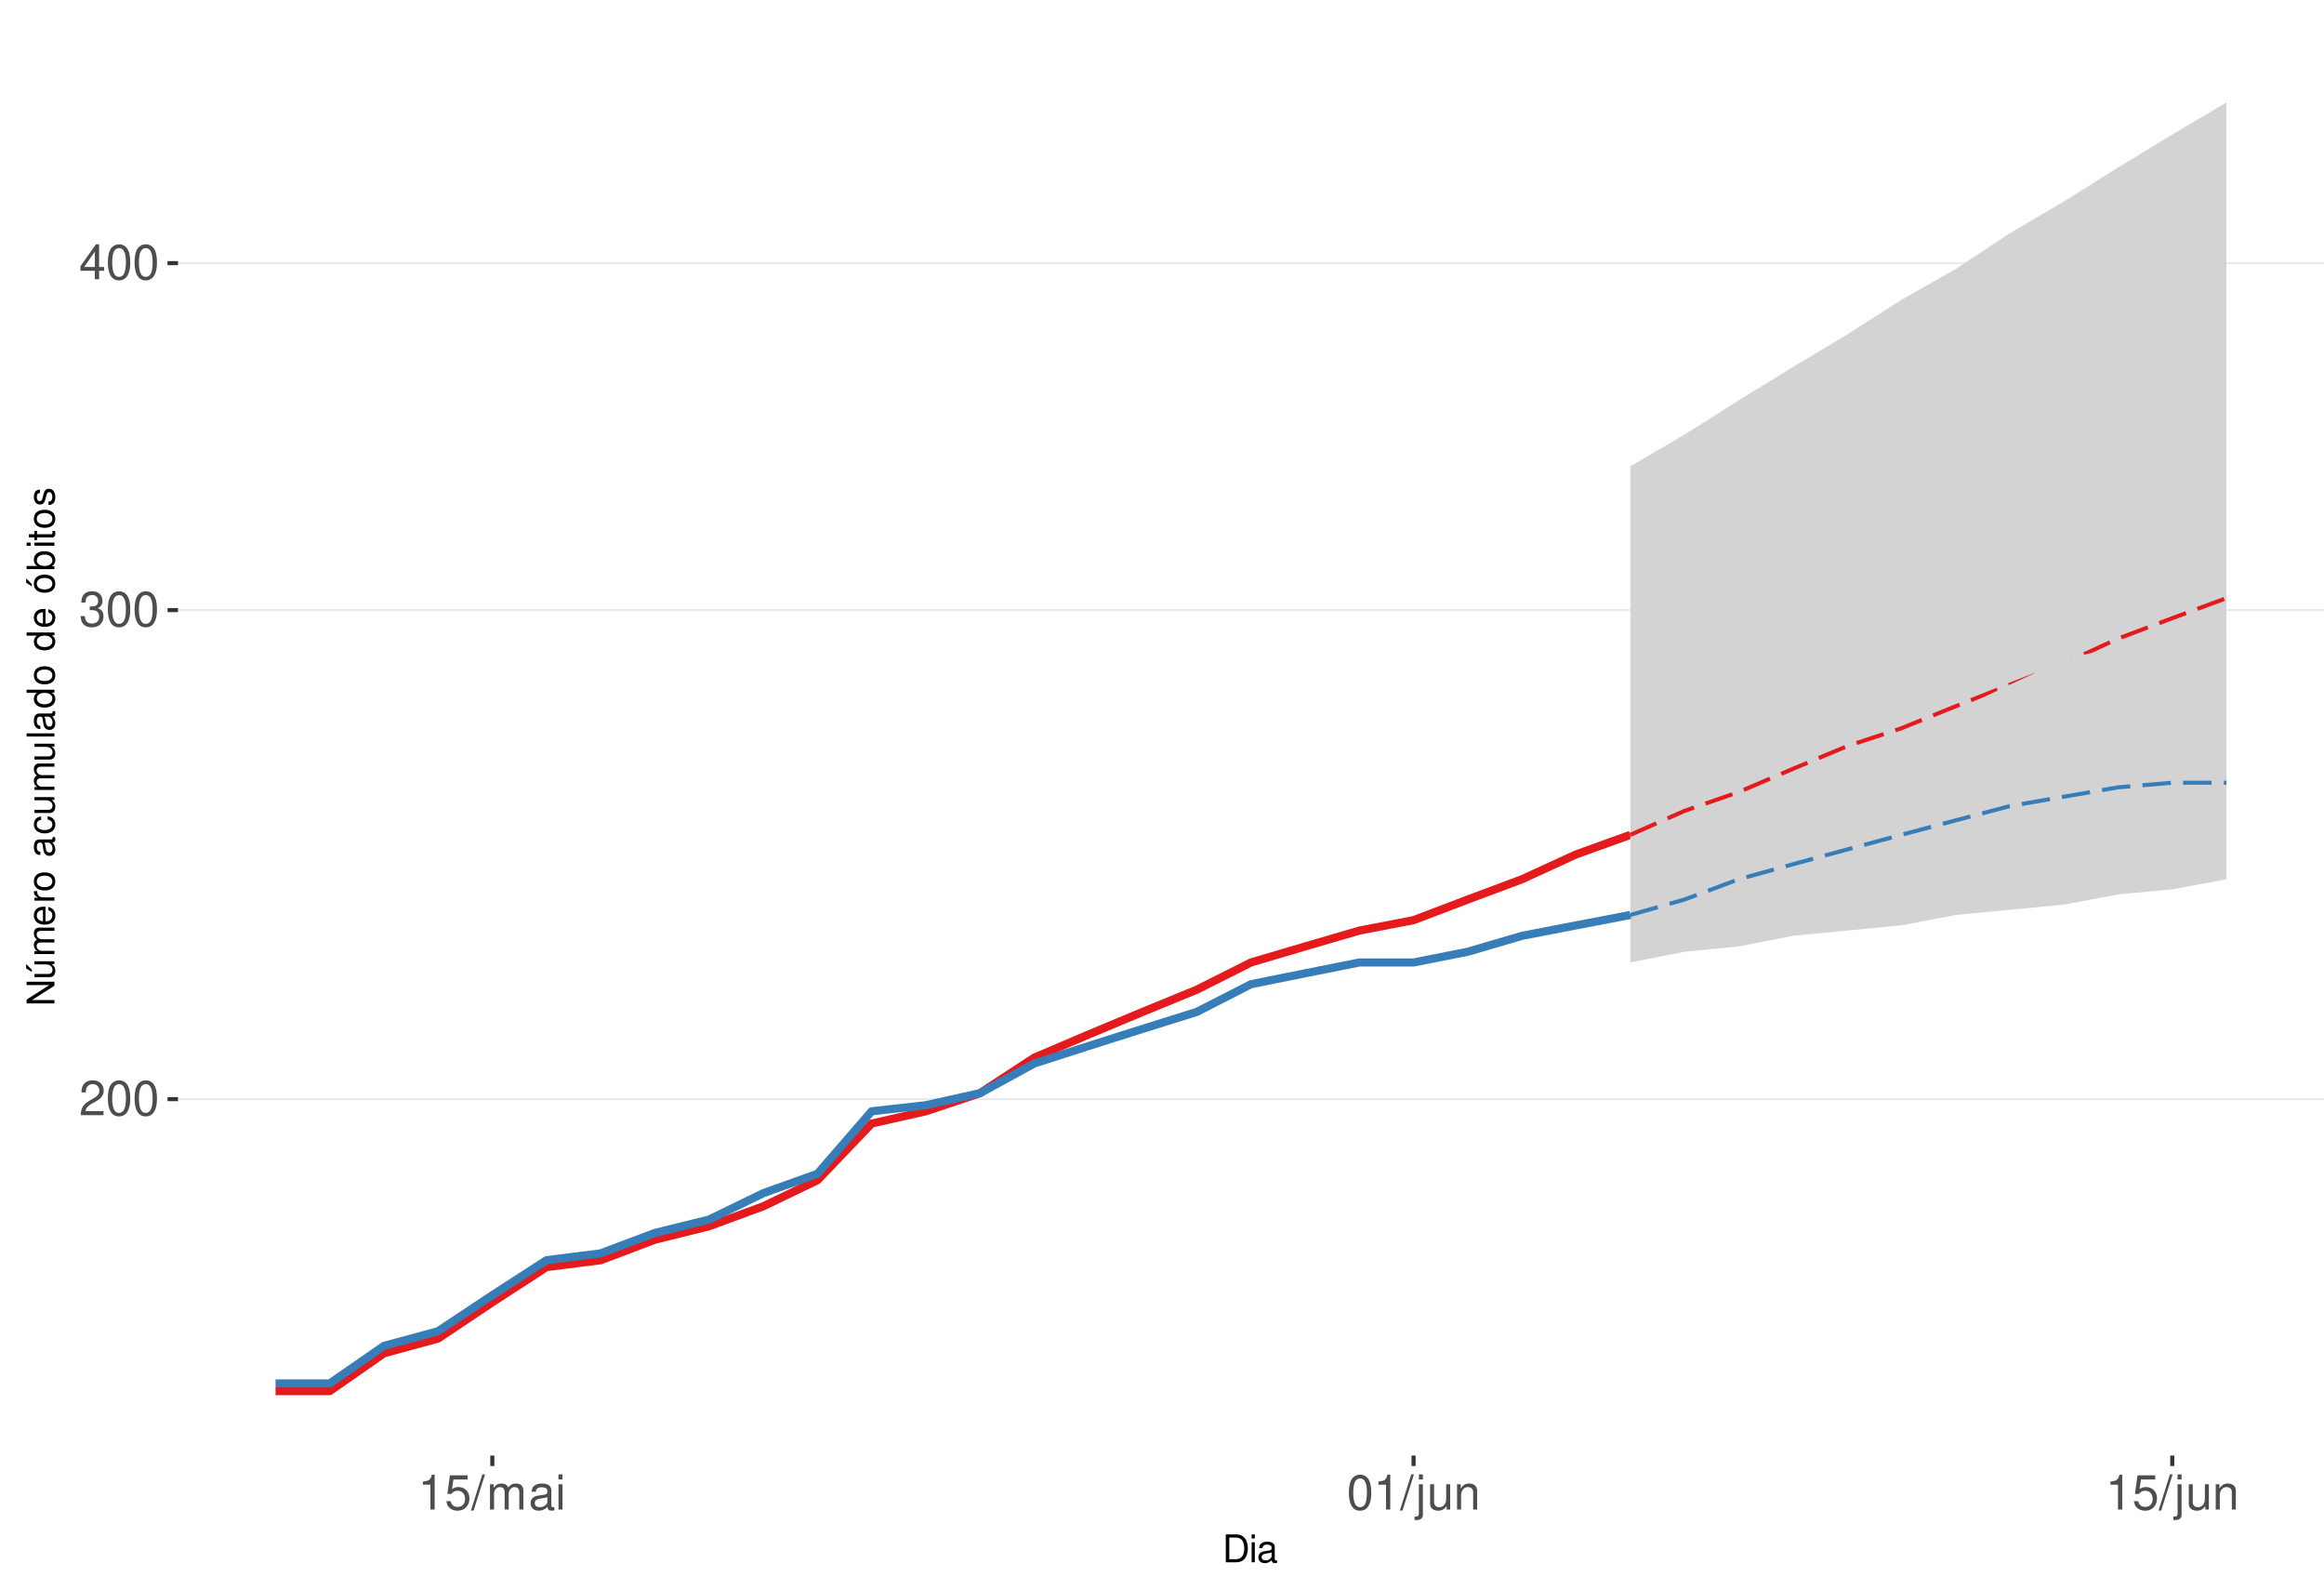
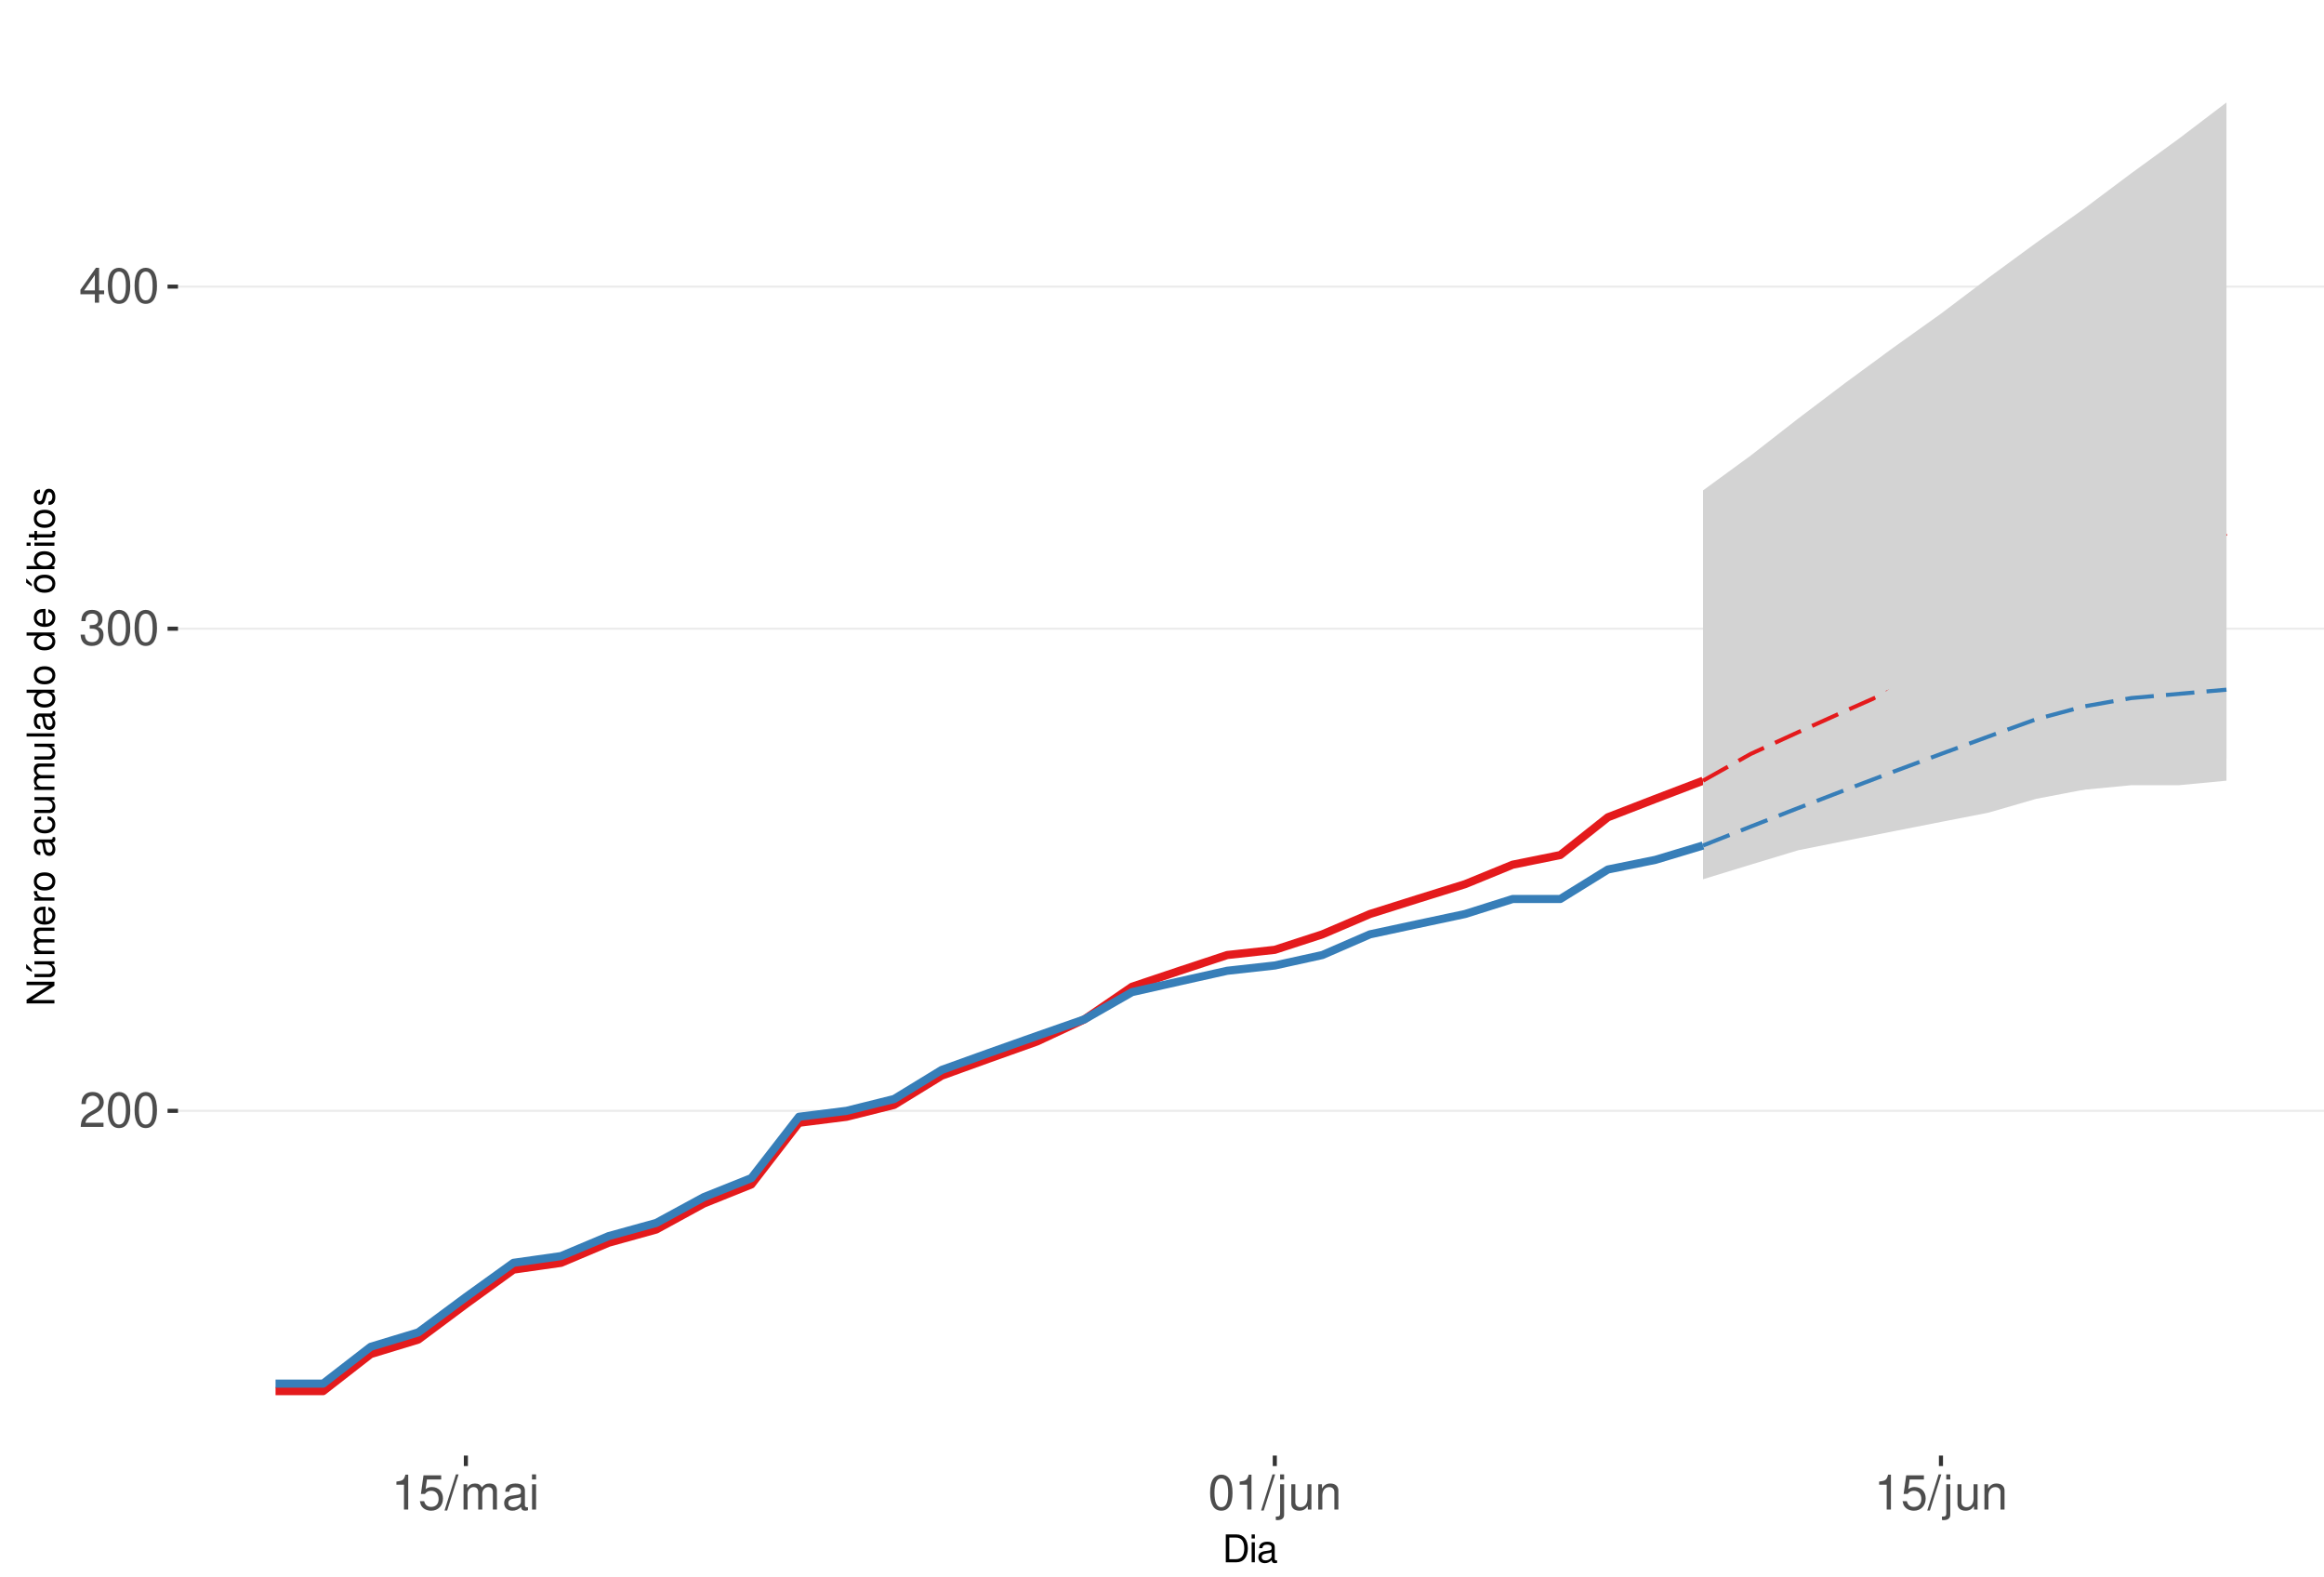
<svg xmlns="http://www.w3.org/2000/svg" xmlns:xlink="http://www.w3.org/1999/xlink" width="609pt" height="413pt" viewBox="0 0 609 413" version="1.1">
  <defs>
    <g>
      <symbol overflow="visible" id="glyph0-0">
        <path style="stroke:none;" d="" />
      </symbol>
      <symbol overflow="visible" id="glyph0-1">
        <path style="stroke:none;" d="M 6.406 -1.094 L 1.688 -1.094 C 1.797 -1.859 2.203 -2.344 3.297 -3.016 L 4.562 -3.719 C 5.828 -4.422 6.469 -5.359 6.469 -6.484 C 6.469 -7.234 6.156 -7.953 5.625 -8.438 C 5.094 -8.922 4.438 -9.156 3.594 -9.156 C 2.453 -9.156 1.609 -8.75 1.109 -7.953 C 0.797 -7.484 0.656 -6.906 0.625 -5.984 L 1.75 -5.984 C 1.781 -6.609 1.859 -6.969 2.016 -7.281 C 2.297 -7.828 2.891 -8.172 3.562 -8.172 C 4.562 -8.172 5.328 -7.438 5.328 -6.453 C 5.328 -5.719 4.906 -5.094 4.109 -4.625 L 2.953 -3.953 C 1.078 -2.875 0.531 -2.016 0.438 -0.016 L 6.406 -0.016 Z M 6.406 -1.094 " />
      </symbol>
      <symbol overflow="visible" id="glyph0-2">
        <path style="stroke:none;" d="M 3.484 -9.156 C 2.641 -9.156 1.891 -8.766 1.422 -8.156 C 0.828 -7.344 0.547 -6.125 0.547 -4.422 C 0.547 -1.344 1.562 0.297 3.484 0.297 C 5.375 0.297 6.422 -1.344 6.422 -4.359 C 6.422 -6.125 6.141 -7.312 5.547 -8.156 C 5.078 -8.781 4.328 -9.156 3.484 -9.156 Z M 3.484 -8.156 C 4.688 -8.156 5.281 -6.938 5.281 -4.453 C 5.281 -1.844 4.703 -0.625 3.453 -0.625 C 2.281 -0.625 1.688 -1.891 1.688 -4.422 C 1.688 -6.938 2.281 -8.156 3.484 -8.156 Z M 3.484 -8.156 " />
      </symbol>
      <symbol overflow="visible" id="glyph0-3">
        <path style="stroke:none;" d="M 2.797 -4.219 L 3.406 -4.219 C 4.625 -4.219 5.266 -3.641 5.266 -2.547 C 5.266 -1.391 4.562 -0.703 3.422 -0.703 C 2.188 -0.703 1.594 -1.312 1.516 -2.656 L 0.406 -2.656 C 0.453 -1.922 0.578 -1.438 0.797 -1.031 C 1.266 -0.156 2.141 0.297 3.359 0.297 C 5.219 0.297 6.406 -0.828 6.406 -2.562 C 6.406 -3.719 5.969 -4.359 4.891 -4.734 C 5.719 -5.078 6.141 -5.703 6.141 -6.625 C 6.141 -8.203 5.109 -9.156 3.406 -9.156 C 1.594 -9.156 0.625 -8.141 0.594 -6.203 L 1.703 -6.203 C 1.719 -6.766 1.766 -7.078 1.906 -7.359 C 2.172 -7.875 2.719 -8.172 3.422 -8.172 C 4.406 -8.172 5 -7.578 5 -6.594 C 5 -5.953 4.766 -5.562 4.281 -5.344 C 3.969 -5.219 3.562 -5.156 2.797 -5.156 Z M 2.797 -4.219 " />
      </symbol>
      <symbol overflow="visible" id="glyph0-4">
        <path style="stroke:none;" d="M 4.141 -2.219 L 4.141 0 L 5.25 0 L 5.25 -2.219 L 6.578 -2.219 L 6.578 -3.219 L 5.25 -3.219 L 5.25 -9.156 L 4.422 -9.156 L 0.359 -3.391 L 0.359 -2.219 Z M 4.141 -3.219 L 1.328 -3.219 L 4.141 -7.25 Z M 4.141 -3.219 " />
      </symbol>
      <symbol overflow="visible" id="glyph0-5">
        <path style="stroke:none;" d="M 3.281 -6.516 L 3.281 0 L 4.391 0 L 4.391 -9.156 L 3.656 -9.156 C 3.266 -7.75 3.016 -7.562 1.297 -7.328 L 1.297 -6.516 Z M 3.281 -6.516 " />
      </symbol>
      <symbol overflow="visible" id="glyph0-6">
        <path style="stroke:none;" d="M 6.031 -8.969 L 1.391 -8.969 L 0.719 -4.094 L 1.75 -4.094 C 2.266 -4.703 2.703 -4.922 3.406 -4.922 C 4.609 -4.922 5.359 -4.094 5.359 -2.766 C 5.359 -1.484 4.609 -0.703 3.391 -0.703 C 2.422 -0.703 1.828 -1.188 1.562 -2.203 L 0.438 -2.203 C 0.594 -1.469 0.719 -1.109 0.984 -0.781 C 1.5 -0.094 2.406 0.297 3.422 0.297 C 5.234 0.297 6.5 -1.031 6.5 -2.922 C 6.5 -4.703 5.312 -5.906 3.594 -5.906 C 2.969 -5.906 2.453 -5.75 1.938 -5.359 L 2.297 -7.875 L 6.031 -7.875 Z M 6.031 -8.969 " />
      </symbol>
      <symbol overflow="visible" id="glyph0-7">
        <path style="stroke:none;" d="M 2.891 -9.219 L -0.094 0.25 L 0.594 0.25 L 3.594 -9.219 Z M 2.891 -9.219 " />
      </symbol>
      <symbol overflow="visible" id="glyph0-8">
        <path style="stroke:none;" d="M 0.891 -6.625 L 0.891 0 L 1.953 0 L 1.953 -4.156 C 1.953 -5.125 2.641 -5.891 3.5 -5.891 C 4.297 -5.891 4.734 -5.422 4.734 -4.562 L 4.734 0 L 5.797 0 L 5.797 -4.156 C 5.797 -5.125 6.5 -5.891 7.359 -5.891 C 8.125 -5.891 8.578 -5.406 8.578 -4.562 L 8.578 0 L 9.641 0 L 9.641 -4.969 C 9.641 -6.156 8.953 -6.828 7.719 -6.828 C 6.828 -6.828 6.297 -6.562 5.688 -5.812 C 5.297 -6.516 4.766 -6.828 3.891 -6.828 C 3.016 -6.828 2.422 -6.5 1.859 -5.688 L 1.859 -6.625 Z M 0.891 -6.625 " />
      </symbol>
      <symbol overflow="visible" id="glyph0-9">
        <path style="stroke:none;" d="M 6.766 -0.625 C 6.656 -0.594 6.609 -0.594 6.547 -0.594 C 6.172 -0.594 5.969 -0.781 5.969 -1.109 L 5.969 -5.016 C 5.969 -6.188 5.109 -6.828 3.484 -6.828 C 2.5 -6.828 1.734 -6.547 1.281 -6.047 C 0.969 -5.703 0.844 -5.328 0.828 -4.672 L 1.891 -4.672 C 1.969 -5.484 2.453 -5.844 3.438 -5.844 C 4.406 -5.844 4.922 -5.5 4.922 -4.859 L 4.922 -4.578 C 4.906 -4.125 4.688 -3.969 3.828 -3.844 C 2.328 -3.656 2.094 -3.609 1.703 -3.438 C 0.922 -3.109 0.531 -2.531 0.531 -1.672 C 0.531 -0.469 1.359 0.297 2.703 0.297 C 3.547 0.297 4.219 0 4.969 -0.688 C 5.031 0 5.359 0.297 6.047 0.297 C 6.281 0.297 6.422 0.266 6.766 0.172 Z M 4.922 -2.094 C 4.922 -1.734 4.828 -1.516 4.5 -1.234 C 4.078 -0.828 3.562 -0.625 2.938 -0.625 C 2.109 -0.625 1.625 -1.031 1.625 -1.703 C 1.625 -2.391 2.094 -2.75 3.234 -2.906 C 4.359 -3.062 4.562 -3.109 4.922 -3.281 Z M 4.922 -2.094 " />
      </symbol>
      <symbol overflow="visible" id="glyph0-10">
        <path style="stroke:none;" d="M 1.891 -6.625 L 0.844 -6.625 L 0.844 0 L 1.891 0 Z M 1.891 -9.219 L 0.828 -9.219 L 0.828 -7.891 L 1.891 -7.891 Z M 1.891 -9.219 " />
      </symbol>
      <symbol overflow="visible" id="glyph0-11">
        <path style="stroke:none;" d="M 0.891 -6.625 L 0.891 0.969 C 0.891 1.625 0.688 1.828 0.031 1.828 C -0.047 1.828 -0.094 1.828 -0.234 1.828 L -0.234 2.719 C -0.094 2.75 -0.031 2.766 0.125 2.766 C 1.312 2.766 1.938 2.297 1.938 1.375 L 1.938 -6.625 Z M 1.938 -9.219 L 0.891 -9.219 L 0.891 -7.891 L 1.938 -7.891 Z M 1.938 -9.219 " />
      </symbol>
      <symbol overflow="visible" id="glyph0-12">
        <path style="stroke:none;" d="M 6.094 0 L 6.094 -6.625 L 5.047 -6.625 L 5.047 -2.875 C 5.047 -1.516 4.344 -0.625 3.234 -0.625 C 2.406 -0.625 1.875 -1.141 1.875 -1.938 L 1.875 -6.625 L 0.828 -6.625 L 0.828 -1.516 C 0.828 -0.422 1.641 0.297 2.938 0.297 C 3.906 0.297 4.531 -0.047 5.156 -0.922 L 5.156 0 Z M 6.094 0 " />
      </symbol>
      <symbol overflow="visible" id="glyph0-13">
        <path style="stroke:none;" d="M 0.891 -6.625 L 0.891 0 L 1.953 0 L 1.953 -3.656 C 1.953 -5.016 2.656 -5.891 3.75 -5.891 C 4.578 -5.891 5.109 -5.391 5.109 -4.594 L 5.109 0 L 6.156 0 L 6.156 -5.016 C 6.156 -6.109 5.344 -6.828 4.062 -6.828 C 3.078 -6.828 2.438 -6.438 1.859 -5.516 L 1.859 -6.625 Z M 0.891 -6.625 " />
      </symbol>
      <symbol overflow="visible" id="glyph1-0">
        <path style="stroke:none;" d="" />
      </symbol>
      <symbol overflow="visible" id="glyph1-1">
        <path style="stroke:none;" d="M 0.891 0 L 3.703 0 C 5.547 0 6.672 -1.375 6.672 -3.656 C 6.672 -5.906 5.547 -7.297 3.703 -7.297 L 0.891 -7.297 Z M 1.812 -0.812 L 1.812 -6.469 L 3.547 -6.469 C 4.984 -6.469 5.734 -5.5 5.734 -3.641 C 5.734 -1.797 4.984 -0.812 3.547 -0.812 Z M 1.812 -0.812 " />
      </symbol>
      <symbol overflow="visible" id="glyph1-2">
        <path style="stroke:none;" d="M 1.5 -5.234 L 0.672 -5.234 L 0.672 0 L 1.5 0 Z M 1.5 -7.297 L 0.656 -7.297 L 0.656 -6.234 L 1.5 -6.234 Z M 1.5 -7.297 " />
      </symbol>
      <symbol overflow="visible" id="glyph1-3">
        <path style="stroke:none;" d="M 5.344 -0.484 C 5.266 -0.469 5.219 -0.469 5.172 -0.469 C 4.875 -0.469 4.719 -0.625 4.719 -0.875 L 4.719 -3.953 C 4.719 -4.891 4.047 -5.391 2.75 -5.391 C 1.984 -5.391 1.375 -5.172 1.016 -4.781 C 0.766 -4.516 0.672 -4.203 0.656 -3.688 L 1.484 -3.688 C 1.562 -4.328 1.938 -4.625 2.719 -4.625 C 3.484 -4.625 3.891 -4.344 3.891 -3.844 L 3.891 -3.625 C 3.875 -3.266 3.703 -3.125 3.016 -3.047 C 1.844 -2.891 1.656 -2.844 1.344 -2.719 C 0.734 -2.453 0.422 -2 0.422 -1.312 C 0.422 -0.375 1.078 0.234 2.141 0.234 C 2.797 0.234 3.328 0 3.922 -0.547 C 3.984 0 4.234 0.234 4.781 0.234 C 4.953 0.234 5.062 0.203 5.344 0.141 Z M 3.891 -1.656 C 3.891 -1.375 3.812 -1.203 3.562 -0.969 C 3.219 -0.656 2.812 -0.5 2.312 -0.5 C 1.672 -0.5 1.297 -0.812 1.297 -1.344 C 1.297 -1.891 1.656 -2.172 2.547 -2.297 C 3.438 -2.422 3.609 -2.453 3.891 -2.594 Z M 3.891 -1.656 " />
      </symbol>
      <symbol overflow="visible" id="glyph2-0">
        <path style="stroke:none;" d="" />
      </symbol>
      <symbol overflow="visible" id="glyph2-1">
        <path style="stroke:none;" d="M -7.297 -6.453 L -7.297 -5.578 L -1.328 -5.578 L -7.297 -1.766 L -7.297 -0.766 L 0 -0.766 L 0 -1.641 L -5.906 -1.641 L 0 -5.406 L 0 -6.453 Z M -7.297 -6.453 " />
      </symbol>
      <symbol overflow="visible" id="glyph2-2">
        <path style="stroke:none;" d="M 0 -4.812 L -5.234 -4.812 L -5.234 -3.984 L -2.266 -3.984 C -1.203 -3.984 -0.5 -3.438 -0.5 -2.562 C -0.5 -1.906 -0.906 -1.484 -1.531 -1.484 L -5.234 -1.484 L -5.234 -0.656 L -1.203 -0.656 C -0.328 -0.656 0.234 -1.297 0.234 -2.312 C 0.234 -3.094 -0.047 -3.578 -0.734 -4.062 L 0 -4.062 Z M -7.406 -2.953 L -5.922 -2 L -5.922 -2.594 L -7.406 -4.094 Z M -7.406 -2.953 " />
      </symbol>
      <symbol overflow="visible" id="glyph2-3">
        <path style="stroke:none;" d="M -5.234 -0.703 L 0 -0.703 L 0 -1.547 L -3.297 -1.547 C -4.047 -1.547 -4.656 -2.094 -4.656 -2.766 C -4.656 -3.391 -4.281 -3.734 -3.609 -3.734 L 0 -3.734 L 0 -4.578 L -3.297 -4.578 C -4.047 -4.578 -4.656 -5.125 -4.656 -5.812 C -4.656 -6.422 -4.266 -6.781 -3.609 -6.781 L 0 -6.781 L 0 -7.625 L -3.938 -7.625 C -4.875 -7.625 -5.391 -7.078 -5.391 -6.094 C -5.391 -5.406 -5.188 -4.984 -4.594 -4.484 C -5.156 -4.188 -5.391 -3.766 -5.391 -3.078 C -5.391 -2.375 -5.125 -1.906 -4.5 -1.469 L -5.234 -1.469 Z M -5.234 -0.703 " />
      </symbol>
      <symbol overflow="visible" id="glyph2-4">
        <path style="stroke:none;" d="M -2.344 -5.125 C -3.141 -5.125 -3.625 -5.062 -4.016 -4.922 C -4.875 -4.578 -5.391 -3.781 -5.391 -2.797 C -5.391 -1.344 -4.281 -0.406 -2.547 -0.406 C -0.812 -0.406 0.234 -1.297 0.234 -2.781 C 0.234 -3.984 -0.453 -4.812 -1.594 -5.016 L -1.594 -4.188 C -0.906 -3.953 -0.547 -3.484 -0.547 -2.812 C -0.547 -2.281 -0.781 -1.828 -1.219 -1.547 C -1.516 -1.344 -1.812 -1.281 -2.344 -1.266 Z M -3.016 -1.297 C -3.984 -1.359 -4.625 -1.953 -4.625 -2.797 C -4.625 -3.641 -3.953 -4.234 -3.016 -4.234 Z M -3.016 -1.297 " />
      </symbol>
      <symbol overflow="visible" id="glyph2-5">
        <path style="stroke:none;" d="M -5.234 -0.688 L 0 -0.688 L 0 -1.531 L -2.719 -1.531 C -3.984 -1.547 -4.547 -2.062 -4.516 -3.203 L -5.359 -3.203 C -5.375 -3.062 -5.391 -2.984 -5.391 -2.891 C -5.391 -2.344 -5.062 -1.938 -4.297 -1.453 L -5.234 -1.453 Z M -5.234 -0.688 " />
      </symbol>
      <symbol overflow="visible" id="glyph2-6">
        <path style="stroke:none;" d="M -5.391 -2.719 C -5.391 -1.234 -4.344 -0.359 -2.578 -0.359 C -0.812 -0.359 0.234 -1.234 0.234 -2.734 C 0.234 -4.203 -0.812 -5.094 -2.547 -5.094 C -4.359 -5.094 -5.391 -4.234 -5.391 -2.719 Z M -4.625 -2.734 C -4.625 -3.672 -3.844 -4.234 -2.547 -4.234 C -1.312 -4.234 -0.547 -3.656 -0.547 -2.734 C -0.547 -1.797 -1.312 -1.234 -2.578 -1.234 C -3.844 -1.234 -4.625 -1.797 -4.625 -2.734 Z M -4.625 -2.734 " />
      </symbol>
      <symbol overflow="visible" id="glyph2-7">
        <path style="stroke:none;" d="" />
      </symbol>
      <symbol overflow="visible" id="glyph2-8">
        <path style="stroke:none;" d="M -0.484 -5.344 C -0.469 -5.266 -0.469 -5.219 -0.469 -5.172 C -0.469 -4.875 -0.625 -4.719 -0.875 -4.719 L -3.953 -4.719 C -4.891 -4.719 -5.391 -4.047 -5.391 -2.75 C -5.391 -1.984 -5.172 -1.375 -4.781 -1.016 C -4.516 -0.766 -4.203 -0.672 -3.688 -0.656 L -3.688 -1.484 C -4.328 -1.562 -4.625 -1.938 -4.625 -2.719 C -4.625 -3.484 -4.344 -3.891 -3.844 -3.891 L -3.625 -3.891 C -3.266 -3.875 -3.125 -3.703 -3.047 -3.016 C -2.891 -1.844 -2.844 -1.656 -2.719 -1.344 C -2.453 -0.734 -2 -0.422 -1.312 -0.422 C -0.375 -0.422 0.234 -1.078 0.234 -2.141 C 0.234 -2.797 0 -3.328 -0.547 -3.922 C 0 -3.984 0.234 -4.234 0.234 -4.781 C 0.234 -4.953 0.203 -5.062 0.141 -5.344 Z M -1.656 -3.891 C -1.375 -3.891 -1.203 -3.812 -0.969 -3.562 C -0.656 -3.219 -0.5 -2.812 -0.5 -2.312 C -0.5 -1.672 -0.812 -1.297 -1.344 -1.297 C -1.891 -1.297 -2.172 -1.656 -2.297 -2.547 C -2.422 -3.438 -2.453 -3.609 -2.594 -3.891 Z M -1.656 -3.891 " />
      </symbol>
      <symbol overflow="visible" id="glyph2-9">
        <path style="stroke:none;" d="M -3.484 -4.703 C -3.984 -4.672 -4.312 -4.562 -4.609 -4.359 C -5.094 -4 -5.391 -3.375 -5.391 -2.641 C -5.391 -1.219 -4.266 -0.312 -2.531 -0.312 C -0.844 -0.312 0.234 -1.203 0.234 -2.625 C 0.234 -3.875 -0.516 -4.672 -1.797 -4.766 L -1.797 -3.938 C -0.953 -3.797 -0.547 -3.359 -0.547 -2.656 C -0.547 -1.734 -1.297 -1.188 -2.531 -1.188 C -3.844 -1.188 -4.625 -1.719 -4.625 -2.625 C -4.625 -3.328 -4.203 -3.766 -3.484 -3.875 Z M -3.484 -4.703 " />
      </symbol>
      <symbol overflow="visible" id="glyph2-10">
        <path style="stroke:none;" d="M 0 -4.812 L -5.234 -4.812 L -5.234 -3.984 L -2.266 -3.984 C -1.203 -3.984 -0.5 -3.438 -0.5 -2.562 C -0.5 -1.906 -0.906 -1.484 -1.531 -1.484 L -5.234 -1.484 L -5.234 -0.656 L -1.203 -0.656 C -0.328 -0.656 0.234 -1.297 0.234 -2.312 C 0.234 -3.094 -0.047 -3.578 -0.734 -4.062 L 0 -4.062 Z M 0 -4.812 " />
      </symbol>
      <symbol overflow="visible" id="glyph2-11">
        <path style="stroke:none;" d="M -7.297 -1.516 L -7.297 -0.688 L 0 -0.688 L 0 -1.516 Z M -7.297 -1.516 " />
      </symbol>
      <symbol overflow="visible" id="glyph2-12">
        <path style="stroke:none;" d="M -7.297 -4.953 L -7.297 -4.125 L -4.578 -4.125 C -5.109 -3.766 -5.391 -3.203 -5.391 -2.516 C -5.391 -1.156 -4.297 -0.266 -2.625 -0.266 C -0.859 -0.266 0.234 -1.125 0.234 -2.547 C 0.234 -3.266 -0.047 -3.766 -0.688 -4.203 L 0 -4.203 L 0 -4.953 Z M -4.609 -2.656 C -4.609 -3.547 -3.812 -4.125 -2.562 -4.125 C -1.344 -4.125 -0.547 -3.547 -0.547 -2.656 C -0.547 -1.734 -1.359 -1.125 -2.578 -1.125 C -3.797 -1.125 -4.609 -1.734 -4.609 -2.656 Z M -4.609 -2.656 " />
      </symbol>
      <symbol overflow="visible" id="glyph2-13">
        <path style="stroke:none;" d="M -5.391 -2.719 C -5.391 -1.234 -4.344 -0.359 -2.578 -0.359 C -0.812 -0.359 0.234 -1.234 0.234 -2.734 C 0.234 -4.203 -0.812 -5.094 -2.547 -5.094 C -4.359 -5.094 -5.391 -4.234 -5.391 -2.719 Z M -4.625 -2.734 C -4.625 -3.672 -3.844 -4.234 -2.547 -4.234 C -1.312 -4.234 -0.547 -3.656 -0.547 -2.734 C -0.547 -1.797 -1.312 -1.234 -2.578 -1.234 C -3.844 -1.234 -4.625 -1.797 -4.625 -2.734 Z M -7.406 -2.984 L -5.922 -2.016 L -5.922 -2.625 L -7.406 -4.109 Z M -7.406 -2.984 " />
      </symbol>
      <symbol overflow="visible" id="glyph2-14">
        <path style="stroke:none;" d="M -7.297 -0.547 L 0 -0.547 L 0 -1.297 L -0.672 -1.297 C -0.062 -1.688 0.234 -2.219 0.234 -2.953 C 0.234 -4.328 -0.906 -5.234 -2.641 -5.234 C -4.344 -5.234 -5.391 -4.375 -5.391 -2.984 C -5.391 -2.266 -5.125 -1.766 -4.531 -1.375 L -7.297 -1.375 Z M -4.609 -2.828 C -4.609 -3.766 -3.797 -4.359 -2.547 -4.359 C -1.359 -4.359 -0.547 -3.734 -0.547 -2.828 C -0.547 -1.938 -1.344 -1.375 -2.578 -1.375 C -3.812 -1.375 -4.609 -1.938 -4.609 -2.828 Z M -4.609 -2.828 " />
      </symbol>
      <symbol overflow="visible" id="glyph2-15">
        <path style="stroke:none;" d="M -5.234 -1.5 L -5.234 -0.672 L 0 -0.672 L 0 -1.5 Z M -7.297 -1.5 L -7.297 -0.656 L -6.234 -0.656 L -6.234 -1.5 Z M -7.297 -1.5 " />
      </symbol>
      <symbol overflow="visible" id="glyph2-16">
        <path style="stroke:none;" d="M -5.234 -2.547 L -5.234 -1.688 L -6.688 -1.688 L -6.688 -0.844 L -5.234 -0.844 L -5.234 -0.141 L -4.562 -0.141 L -4.562 -0.844 L -0.594 -0.844 C -0.062 -0.844 0.234 -1.203 0.234 -1.859 C 0.234 -2.078 0.203 -2.266 0.156 -2.547 L -0.547 -2.547 C -0.516 -2.422 -0.5 -2.312 -0.5 -2.141 C -0.5 -1.781 -0.594 -1.688 -0.969 -1.688 L -4.562 -1.688 L -4.562 -2.547 Z M -5.234 -2.547 " />
      </symbol>
      <symbol overflow="visible" id="glyph2-17">
        <path style="stroke:none;" d="M -3.781 -4.375 C -4.812 -4.375 -5.391 -3.688 -5.391 -2.484 C -5.391 -1.266 -4.766 -0.469 -3.797 -0.469 C -2.969 -0.469 -2.578 -0.891 -2.281 -2.125 L -2.094 -2.906 C -1.953 -3.484 -1.734 -3.719 -1.375 -3.719 C -0.875 -3.719 -0.547 -3.234 -0.547 -2.5 C -0.547 -2.047 -0.672 -1.672 -0.891 -1.453 C -1.047 -1.328 -1.188 -1.266 -1.562 -1.219 L -1.562 -0.344 C -0.344 -0.375 0.234 -1.062 0.234 -2.438 C 0.234 -3.75 -0.422 -4.594 -1.438 -4.594 C -2.203 -4.594 -2.641 -4.156 -2.891 -3.109 L -3.078 -2.312 C -3.234 -1.625 -3.453 -1.344 -3.828 -1.344 C -4.312 -1.344 -4.625 -1.766 -4.625 -2.453 C -4.625 -3.125 -4.328 -3.484 -3.781 -3.5 Z M -3.781 -4.375 " />
      </symbol>
    </g>
    <clipPath id="clip1">
      <path d="M 46.645 9.961 L 609 9.961 L 609 381.328 L 46.645 381.328 Z M 46.645 9.961 " />
    </clipPath>
    <clipPath id="clip2">
-       <path d="M 46.645 287 L 609 287 L 609 289 L 46.645 289 Z M 46.645 287 " />
+       <path d="M 46.645 290 L 609 290 L 609 292 L 46.645 292 Z M 46.645 290 " />
    </clipPath>
    <clipPath id="clip3">
-       <path d="M 46.645 159 L 609 159 L 609 161 L 46.645 161 Z M 46.645 159 " />
+       <path d="M 46.645 164 L 609 164 L 609 165 L 46.645 165 Z M 46.645 164 " />
    </clipPath>
    <clipPath id="clip4">
-       <path d="M 46.645 68 L 609 68 L 609 70 L 46.645 70 Z M 46.645 68 " />
+       <path d="M 46.645 74 L 609 74 L 609 76 L 46.645 76 Z M 46.645 74 " />
    </clipPath>
  </defs>
  <g id="surface323">
    <rect x="0" y="0" width="609" height="413" style="fill:rgb(100%,100%,100%);fill-opacity:1;stroke:none;" />
    <rect x="0" y="0" width="609" height="413" style="fill:rgb(100%,100%,100%);fill-opacity:1;stroke:none;" />
    <path style="fill:none;stroke-width:1.067;stroke-linecap:round;stroke-linejoin:round;stroke:rgb(100%,100%,100%);stroke-opacity:1;stroke-miterlimit:10;" d="M 0 413 L 609 413 L 609 0 L 0 0 Z M 0 413 " />
    <g clip-path="url(#clip1)" clip-rule="nonzero">
      <path style=" stroke:none;fill-rule:nonzero;fill:rgb(100%,100%,100%);fill-opacity:1;" d="M 46.645 381.328 L 609 381.328 L 609 9.961 L 46.645 9.961 Z M 46.645 381.328 " />
    </g>
    <g clip-path="url(#clip2)" clip-rule="nonzero">
-       <path style="fill:none;stroke-width:0.533;stroke-linecap:butt;stroke-linejoin:round;stroke:rgb(92.157%,92.157%,92.157%);stroke-opacity:1;stroke-miterlimit:10;" d="M 46.645 287.957 L 609 287.957 " />
+       <path style="fill:none;stroke-width:0.533;stroke-linecap:butt;stroke-linejoin:round;stroke:rgb(92.157%,92.157%,92.157%);stroke-opacity:1;stroke-miterlimit:10;" d="M 46.645 291.016 L 609 291.016 " />
    </g>
    <g clip-path="url(#clip3)" clip-rule="nonzero">
-       <path style="fill:none;stroke-width:0.533;stroke-linecap:butt;stroke-linejoin:round;stroke:rgb(92.157%,92.157%,92.157%);stroke-opacity:1;stroke-miterlimit:10;" d="M 46.645 159.84 L 609 159.84 " />
+       <path style="fill:none;stroke-width:0.533;stroke-linecap:butt;stroke-linejoin:round;stroke:rgb(92.157%,92.157%,92.157%);stroke-opacity:1;stroke-miterlimit:10;" d="M 46.645 164.707 L 609 164.707 " />
    </g>
    <g clip-path="url(#clip4)" clip-rule="nonzero">
-       <path style="fill:none;stroke-width:0.533;stroke-linecap:butt;stroke-linejoin:round;stroke:rgb(92.157%,92.157%,92.157%);stroke-opacity:1;stroke-miterlimit:10;" d="M 46.645 68.938 L 609 68.938 " />
-     </g>
-     <path style="fill:none;stroke-width:2.134;stroke-linecap:butt;stroke-linejoin:round;stroke:rgb(89.412%,10.196%,10.98%);stroke-opacity:1;stroke-miterlimit:10;" d="M 72.207 364.449 L 86.406 364.449 L 100.609 354.543 L 114.809 350.664 L 129.012 341.176 L 143.211 331.961 L 157.41 330.152 L 171.613 324.781 L 185.812 321.25 L 200.016 316.027 L 214.215 309.195 L 228.418 294.344 L 242.617 291.133 L 256.816 286.383 L 271.02 277.09 L 285.219 271.039 L 299.422 265.105 L 313.621 259.281 L 327.824 252.148 L 342.023 247.945 L 356.223 243.797 L 370.426 241.062 L 384.625 235.66 L 398.828 230.348 L 413.027 223.832 L 427.23 218.715 " />
-     <path style=" stroke:none;fill-rule:nonzero;fill:rgb(82.745%,82.745%,82.745%);fill-opacity:1;" d="M 427.23 122.156 L 441.43 113.852 L 455.629 104.875 L 469.832 96.145 L 484.031 87.648 L 498.234 78.562 L 512.434 70.52 L 526.637 61.137 L 540.836 52.77 L 555.035 43.891 L 569.238 35.25 L 583.438 26.844 L 583.438 230.348 L 569.238 232.992 L 555.035 234.324 L 540.836 237 L 526.637 238.348 L 512.434 239.703 L 498.234 242.426 L 484.031 243.797 L 469.832 245.172 L 455.629 247.945 L 441.43 249.34 L 427.23 252.148 Z M 427.23 122.156 " />
-     <path style="fill:none;stroke-width:1.067;stroke-linecap:butt;stroke-linejoin:round;stroke:rgb(89.412%,10.196%,10.98%);stroke-opacity:1;stroke-dasharray:7.469,3.201;stroke-miterlimit:10;" d="M 427.23 218.715 L 441.43 212.434 L 455.629 207.496 L 469.832 201.43 L 484.031 195.48 L 498.234 190.801 L 512.434 185.043 L 526.637 179.391 L 540.836 173.836 L 555.035 167.301 L 569.238 161.953 L 583.438 156.695 " />
-     <path style="fill:none;stroke-width:2.134;stroke-linecap:butt;stroke-linejoin:round;stroke:rgb(21.569%,49.412%,72.157%);stroke-opacity:1;stroke-miterlimit:10;" d="M 72.207 362.441 L 86.406 362.441 L 100.609 352.598 L 114.809 348.746 L 129.012 339.312 L 143.211 330.152 L 157.41 328.352 L 171.613 323.012 L 185.812 319.5 L 200.016 312.594 L 214.215 307.512 L 228.418 291.133 L 242.617 289.543 L 256.816 286.383 L 271.02 278.617 L 285.219 274.051 L 299.422 269.547 L 313.621 265.105 L 327.824 257.844 L 342.023 254.984 L 356.223 252.148 L 370.426 252.148 L 384.625 249.34 L 398.828 245.172 L 413.027 242.426 L 427.23 239.703 " />
-     <path style=" stroke:none;fill-rule:nonzero;fill:rgb(82.745%,82.745%,82.745%);fill-opacity:1;" d="M 427.23 239.703 L 441.43 230.348 L 455.629 219.988 L 469.832 211.191 L 484.031 202.637 L 498.234 194.305 L 512.434 186.188 L 526.637 179.391 L 540.836 172.738 L 555.035 169.465 L 569.238 167.301 L 583.438 166.223 L 583.438 230.348 L 555.035 230.348 L 540.836 231.668 L 526.637 231.668 L 512.434 232.992 L 498.234 234.324 L 484.031 235.66 L 469.832 235.66 L 455.629 237 L 441.43 238.348 Z M 427.23 239.703 " />
-     <path style="fill:none;stroke-width:1.067;stroke-linecap:butt;stroke-linejoin:round;stroke:rgb(21.569%,49.412%,72.157%);stroke-opacity:1;stroke-dasharray:7.469,3.201;stroke-miterlimit:10;" d="M 427.23 239.703 L 441.43 235.66 L 455.629 230.348 L 469.832 226.422 L 484.031 222.547 L 498.234 218.715 L 512.434 214.934 L 526.637 211.191 L 540.836 208.723 L 555.035 206.273 L 569.238 205.055 L 583.438 205.055 " />
-     <g style="fill:rgb(30.196%,30.196%,30.196%);fill-opacity:1;">
-       <use xlink:href="#glyph0-1" x="20.715" y="292.179" />
-       <use xlink:href="#glyph0-2" x="27.715" y="292.179" />
-       <use xlink:href="#glyph0-2" x="34.715" y="292.179" />
-     </g>
-     <g style="fill:rgb(30.196%,30.196%,30.196%);fill-opacity:1;">
-       <use xlink:href="#glyph0-3" x="20.715" y="164.062" />
-       <use xlink:href="#glyph0-2" x="27.715" y="164.062" />
-       <use xlink:href="#glyph0-2" x="34.715" y="164.062" />
-     </g>
-     <g style="fill:rgb(30.196%,30.196%,30.196%);fill-opacity:1;">
-       <use xlink:href="#glyph0-4" x="20.715" y="73.159" />
-       <use xlink:href="#glyph0-2" x="27.715" y="73.159" />
-       <use xlink:href="#glyph0-2" x="34.715" y="73.159" />
-     </g>
-     <path style="fill:none;stroke-width:1.067;stroke-linecap:butt;stroke-linejoin:round;stroke:rgb(20%,20%,20%);stroke-opacity:1;stroke-miterlimit:10;" d="M 43.906 287.957 L 46.645 287.957 " />
-     <path style="fill:none;stroke-width:1.067;stroke-linecap:butt;stroke-linejoin:round;stroke:rgb(20%,20%,20%);stroke-opacity:1;stroke-miterlimit:10;" d="M 43.906 159.84 L 46.645 159.84 " />
-     <path style="fill:none;stroke-width:1.067;stroke-linecap:butt;stroke-linejoin:round;stroke:rgb(20%,20%,20%);stroke-opacity:1;stroke-miterlimit:10;" d="M 43.906 68.938 L 46.645 68.938 " />
-     <path style="fill:none;stroke-width:1.067;stroke-linecap:butt;stroke-linejoin:round;stroke:rgb(20%,20%,20%);stroke-opacity:1;stroke-miterlimit:10;" d="M 129.012 384.07 L 129.012 381.328 " />
-     <path style="fill:none;stroke-width:1.067;stroke-linecap:butt;stroke-linejoin:round;stroke:rgb(20%,20%,20%);stroke-opacity:1;stroke-miterlimit:10;" d="M 370.426 384.07 L 370.426 381.328 " />
-     <path style="fill:none;stroke-width:1.067;stroke-linecap:butt;stroke-linejoin:round;stroke:rgb(20%,20%,20%);stroke-opacity:1;stroke-miterlimit:10;" d="M 569.238 384.07 L 569.238 381.328 " />
-     <g style="fill:rgb(30.196%,30.196%,30.196%);fill-opacity:1;">
-       <use xlink:href="#glyph0-5" x="109.512" y="395.483" />
-       <use xlink:href="#glyph0-6" x="116.512" y="395.483" />
-       <use xlink:href="#glyph0-7" x="123.512" y="395.483" />
-       <use xlink:href="#glyph0-8" x="127.512" y="395.483" />
-       <use xlink:href="#glyph0-9" x="138.512" y="395.483" />
-       <use xlink:href="#glyph0-10" x="145.512" y="395.483" />
-     </g>
-     <g style="fill:rgb(30.196%,30.196%,30.196%);fill-opacity:1;">
-       <use xlink:href="#glyph0-2" x="352.926" y="395.483" />
-       <use xlink:href="#glyph0-5" x="359.926" y="395.483" />
-       <use xlink:href="#glyph0-7" x="366.926" y="395.483" />
-       <use xlink:href="#glyph0-11" x="370.926" y="395.483" />
-       <use xlink:href="#glyph0-12" x="373.926" y="395.483" />
-       <use xlink:href="#glyph0-13" x="380.926" y="395.483" />
-     </g>
-     <g style="fill:rgb(30.196%,30.196%,30.196%);fill-opacity:1;">
-       <use xlink:href="#glyph0-5" x="551.738" y="395.483" />
-       <use xlink:href="#glyph0-6" x="558.738" y="395.483" />
-       <use xlink:href="#glyph0-7" x="565.738" y="395.483" />
-       <use xlink:href="#glyph0-11" x="569.738" y="395.483" />
-       <use xlink:href="#glyph0-12" x="572.738" y="395.483" />
-       <use xlink:href="#glyph0-13" x="579.738" y="395.483" />
+       <path style="fill:none;stroke-width:0.533;stroke-linecap:butt;stroke-linejoin:round;stroke:rgb(92.157%,92.157%,92.157%);stroke-opacity:1;stroke-miterlimit:10;" d="M 46.645 75.086 L 609 75.086 " />
+     </g>
+     <path style="fill:none;stroke-width:2.134;stroke-linecap:butt;stroke-linejoin:round;stroke:rgb(89.412%,10.196%,10.98%);stroke-opacity:1;stroke-miterlimit:10;" d="M 72.207 364.449 L 84.676 364.449 L 97.145 354.742 L 109.613 350.945 L 122.082 341.645 L 134.551 332.613 L 147.02 330.84 L 159.488 325.574 L 171.961 322.113 L 184.43 315.305 L 196.898 310.293 L 209.367 294.148 L 221.836 292.578 L 234.305 289.461 L 246.773 281.809 L 259.242 277.305 L 271.711 272.863 L 284.18 267.043 L 296.648 258.504 L 309.117 254.324 L 321.59 250.199 L 334.059 248.836 L 346.527 244.781 L 358.996 239.453 L 371.465 235.52 L 383.934 231.633 L 396.402 226.527 L 408.871 224.004 L 421.34 214.113 L 433.809 209.285 L 446.277 204.527 " />
+     <path style=" stroke:none;fill-rule:nonzero;fill:rgb(82.745%,82.745%,82.745%);fill-opacity:1;" d="M 446.277 128.477 L 458.746 119.367 L 471.219 109.645 L 483.688 100.215 L 496.156 91.066 L 508.625 82.176 L 521.094 72.758 L 533.562 63.617 L 546.031 54.738 L 558.5 45.395 L 570.969 36.324 L 583.438 26.844 L 583.438 198.684 L 570.969 201.008 L 558.5 204.527 L 546.031 206.898 L 533.562 209.285 L 521.094 212.898 L 508.625 215.332 L 496.156 217.785 L 483.688 220.258 L 471.219 222.75 L 458.746 226.527 L 446.277 230.348 Z M 446.277 128.477 " />
+     <path style="fill:none;stroke-width:1.067;stroke-linecap:butt;stroke-linejoin:round;stroke:rgb(89.412%,10.196%,10.98%);stroke-opacity:1;stroke-dasharray:7.469,3.201;stroke-miterlimit:10;" d="M 446.277 204.527 L 458.746 197.527 L 471.219 191.812 L 483.688 186.199 L 496.156 180.684 L 508.625 174.195 L 521.094 168.887 L 533.562 162.637 L 546.031 156.508 L 558.5 151.492 L 570.969 145.574 L 583.438 139.77 " />
+     <path style="fill:none;stroke-width:2.134;stroke-linecap:butt;stroke-linejoin:round;stroke:rgb(21.569%,49.412%,72.157%);stroke-opacity:1;stroke-miterlimit:10;" d="M 72.207 362.484 L 84.676 362.484 L 97.145 352.836 L 109.613 349.062 L 122.082 339.816 L 134.551 330.84 L 147.02 329.074 L 159.488 323.84 L 171.961 320.395 L 184.43 313.625 L 196.898 308.641 L 209.367 292.578 L 221.836 291.016 L 234.305 287.918 L 246.773 280.301 L 259.242 275.816 L 271.711 271.398 L 284.18 267.043 L 296.648 259.914 L 309.117 257.105 L 321.59 254.324 L 334.059 252.941 L 346.527 250.199 L 358.996 244.781 L 371.465 242.105 L 383.934 239.453 L 396.402 235.52 L 408.871 235.52 L 421.34 227.797 L 433.809 225.262 L 446.277 221.504 " />
+     <path style=" stroke:none;fill-rule:nonzero;fill:rgb(82.745%,82.745%,82.745%);fill-opacity:1;" d="M 446.277 221.504 L 458.746 210.484 L 471.219 199.844 L 483.688 189.555 L 496.156 179.594 L 508.625 171 L 521.094 161.605 L 533.562 154.492 L 546.031 147.535 L 558.5 142.66 L 570.969 140.73 L 583.438 138.812 L 583.438 204.527 L 570.969 205.711 L 558.5 205.711 L 546.031 206.898 L 533.562 208.09 L 521.094 209.285 L 508.625 211.691 L 496.156 212.898 L 483.688 215.332 L 471.219 217.785 L 458.746 219.02 Z M 446.277 221.504 " />
+     <path style="fill:none;stroke-width:1.067;stroke-linecap:butt;stroke-linejoin:round;stroke:rgb(21.569%,49.412%,72.157%);stroke-opacity:1;stroke-dasharray:7.469,3.201;stroke-miterlimit:10;" d="M 446.277 221.504 L 458.746 216.559 L 471.219 211.691 L 483.688 206.898 L 496.156 202.176 L 508.625 197.527 L 521.094 192.945 L 533.562 188.43 L 546.031 185.086 L 558.5 182.879 L 570.969 181.777 L 583.438 180.684 " />
+     <g style="fill:rgb(30.196%,30.196%,30.196%);fill-opacity:1;">
+       <use xlink:href="#glyph0-1" x="20.715" y="295.237" />
+       <use xlink:href="#glyph0-2" x="27.715" y="295.237" />
+       <use xlink:href="#glyph0-2" x="34.715" y="295.237" />
+     </g>
+     <g style="fill:rgb(30.196%,30.196%,30.196%);fill-opacity:1;">
+       <use xlink:href="#glyph0-3" x="20.715" y="168.929" />
+       <use xlink:href="#glyph0-2" x="27.715" y="168.929" />
+       <use xlink:href="#glyph0-2" x="34.715" y="168.929" />
+     </g>
+     <g style="fill:rgb(30.196%,30.196%,30.196%);fill-opacity:1;">
+       <use xlink:href="#glyph0-4" x="20.715" y="79.308" />
+       <use xlink:href="#glyph0-2" x="27.715" y="79.308" />
+       <use xlink:href="#glyph0-2" x="34.715" y="79.308" />
+     </g>
+     <path style="fill:none;stroke-width:1.067;stroke-linecap:butt;stroke-linejoin:round;stroke:rgb(20%,20%,20%);stroke-opacity:1;stroke-miterlimit:10;" d="M 43.906 291.016 L 46.645 291.016 " />
+     <path style="fill:none;stroke-width:1.067;stroke-linecap:butt;stroke-linejoin:round;stroke:rgb(20%,20%,20%);stroke-opacity:1;stroke-miterlimit:10;" d="M 43.906 164.707 L 46.645 164.707 " />
+     <path style="fill:none;stroke-width:1.067;stroke-linecap:butt;stroke-linejoin:round;stroke:rgb(20%,20%,20%);stroke-opacity:1;stroke-miterlimit:10;" d="M 43.906 75.086 L 46.645 75.086 " />
+     <path style="fill:none;stroke-width:1.067;stroke-linecap:butt;stroke-linejoin:round;stroke:rgb(20%,20%,20%);stroke-opacity:1;stroke-miterlimit:10;" d="M 122.082 384.07 L 122.082 381.328 " />
+     <path style="fill:none;stroke-width:1.067;stroke-linecap:butt;stroke-linejoin:round;stroke:rgb(20%,20%,20%);stroke-opacity:1;stroke-miterlimit:10;" d="M 334.059 384.07 L 334.059 381.328 " />
+     <path style="fill:none;stroke-width:1.067;stroke-linecap:butt;stroke-linejoin:round;stroke:rgb(20%,20%,20%);stroke-opacity:1;stroke-miterlimit:10;" d="M 508.625 384.07 L 508.625 381.328 " />
+     <g style="fill:rgb(30.196%,30.196%,30.196%);fill-opacity:1;">
+       <use xlink:href="#glyph0-5" x="102.582" y="395.483" />
+       <use xlink:href="#glyph0-6" x="109.582" y="395.483" />
+       <use xlink:href="#glyph0-7" x="116.582" y="395.483" />
+       <use xlink:href="#glyph0-8" x="120.582" y="395.483" />
+       <use xlink:href="#glyph0-9" x="131.582" y="395.483" />
+       <use xlink:href="#glyph0-10" x="138.582" y="395.483" />
+     </g>
+     <g style="fill:rgb(30.196%,30.196%,30.196%);fill-opacity:1;">
+       <use xlink:href="#glyph0-2" x="316.559" y="395.483" />
+       <use xlink:href="#glyph0-5" x="323.559" y="395.483" />
+       <use xlink:href="#glyph0-7" x="330.559" y="395.483" />
+       <use xlink:href="#glyph0-11" x="334.559" y="395.483" />
+       <use xlink:href="#glyph0-12" x="337.559" y="395.483" />
+       <use xlink:href="#glyph0-13" x="344.559" y="395.483" />
+     </g>
+     <g style="fill:rgb(30.196%,30.196%,30.196%);fill-opacity:1;">
+       <use xlink:href="#glyph0-5" x="491.125" y="395.483" />
+       <use xlink:href="#glyph0-6" x="498.125" y="395.483" />
+       <use xlink:href="#glyph0-7" x="505.125" y="395.483" />
+       <use xlink:href="#glyph0-11" x="509.125" y="395.483" />
+       <use xlink:href="#glyph0-12" x="512.125" y="395.483" />
+       <use xlink:href="#glyph0-13" x="519.125" y="395.483" />
    </g>
    <g style="fill:rgb(0%,0%,0%);fill-opacity:1;">
      <use xlink:href="#glyph1-1" x="320.324" y="409.29" />
      <use xlink:href="#glyph1-2" x="327.324" y="409.29" />
      <use xlink:href="#glyph1-3" x="329.324" y="409.29" />
    </g>
    <g style="fill:rgb(0%,0%,0%);fill-opacity:1;">
      <use xlink:href="#glyph2-1" x="14.263" y="263.645" />
      <use xlink:href="#glyph2-2" x="14.263" y="256.645" />
      <use xlink:href="#glyph2-3" x="14.263" y="250.645" />
      <use xlink:href="#glyph2-4" x="14.263" y="242.645" />
      <use xlink:href="#glyph2-5" x="14.263" y="236.645" />
      <use xlink:href="#glyph2-6" x="14.263" y="233.645" />
      <use xlink:href="#glyph2-7" x="14.263" y="227.645" />
      <use xlink:href="#glyph2-8" x="14.263" y="224.645" />
      <use xlink:href="#glyph2-9" x="14.263" y="218.645" />
      <use xlink:href="#glyph2-10" x="14.263" y="213.645" />
      <use xlink:href="#glyph2-3" x="14.263" y="207.645" />
      <use xlink:href="#glyph2-10" x="14.263" y="199.645" />
      <use xlink:href="#glyph2-11" x="14.263" y="193.645" />
      <use xlink:href="#glyph2-8" x="14.263" y="191.645" />
      <use xlink:href="#glyph2-12" x="14.263" y="185.645" />
      <use xlink:href="#glyph2-6" x="14.263" y="179.645" />
      <use xlink:href="#glyph2-7" x="14.263" y="173.645" />
      <use xlink:href="#glyph2-12" x="14.263" y="170.645" />
      <use xlink:href="#glyph2-4" x="14.263" y="164.645" />
      <use xlink:href="#glyph2-7" x="14.263" y="158.645" />
      <use xlink:href="#glyph2-13" x="14.263" y="155.645" />
      <use xlink:href="#glyph2-14" x="14.263" y="149.645" />
      <use xlink:href="#glyph2-15" x="14.263" y="143.645" />
      <use xlink:href="#glyph2-16" x="14.263" y="141.645" />
      <use xlink:href="#glyph2-6" x="14.263" y="138.645" />
      <use xlink:href="#glyph2-17" x="14.263" y="132.645" />
    </g>
  </g>
</svg>
